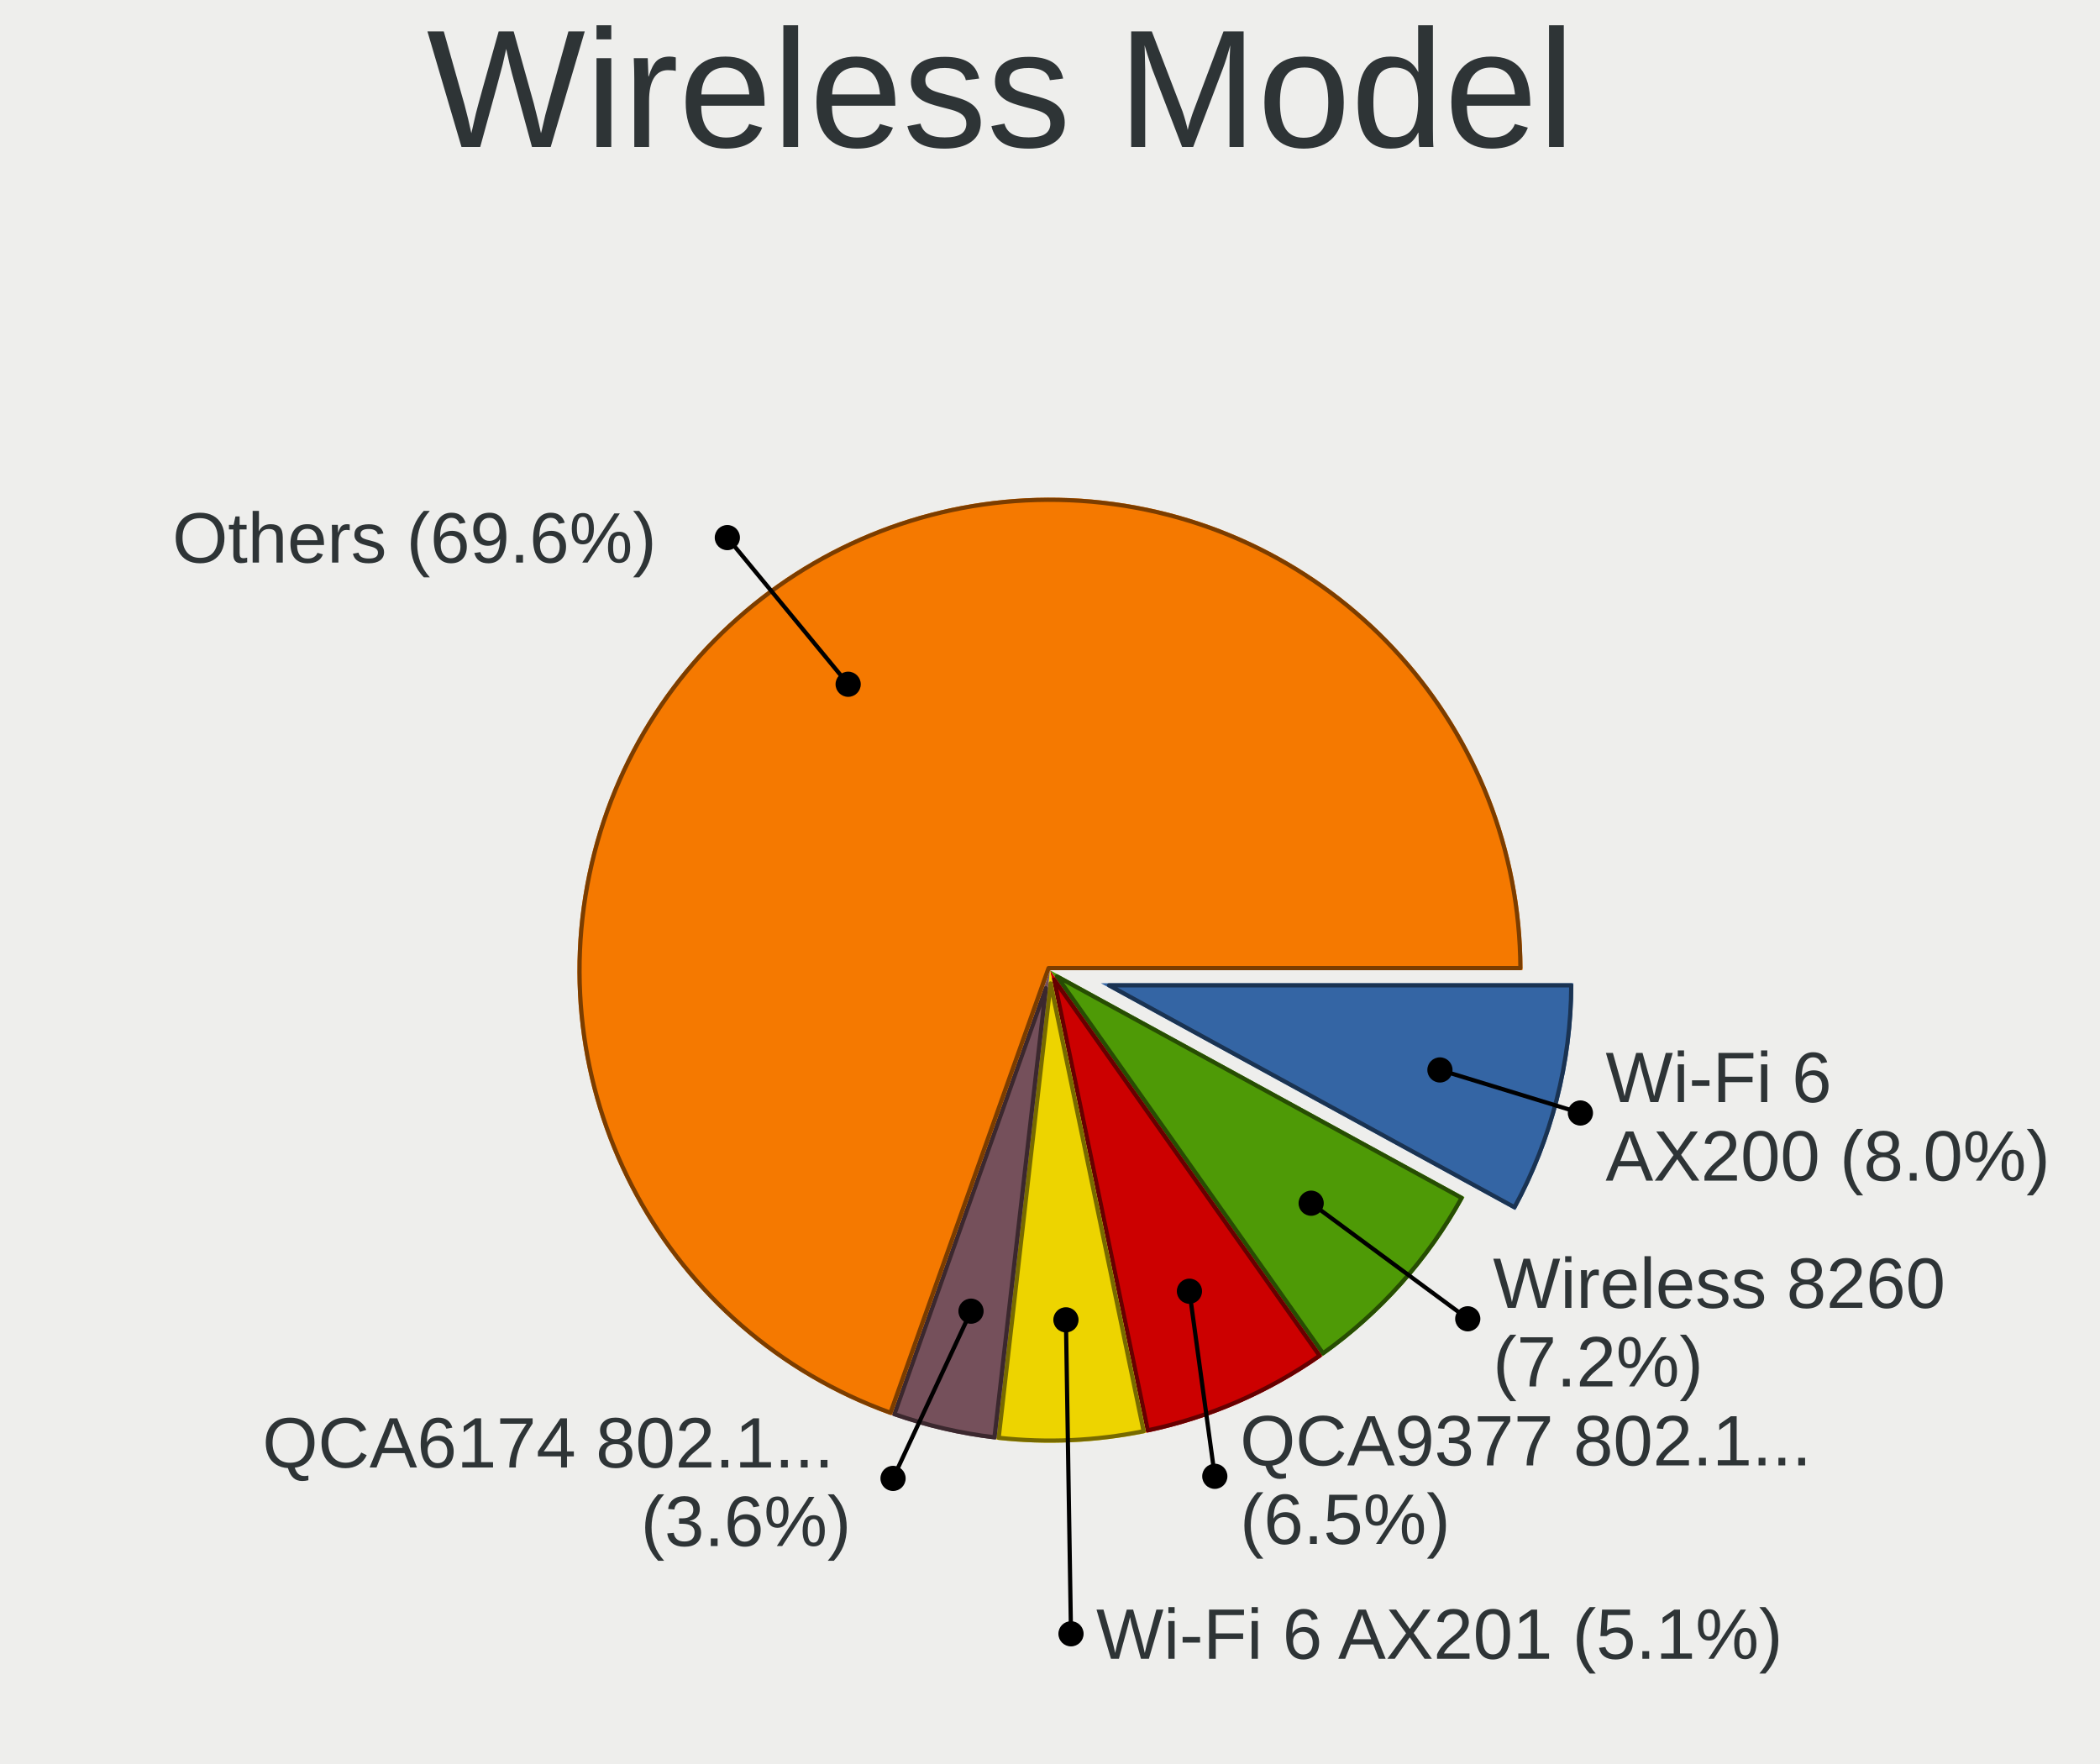
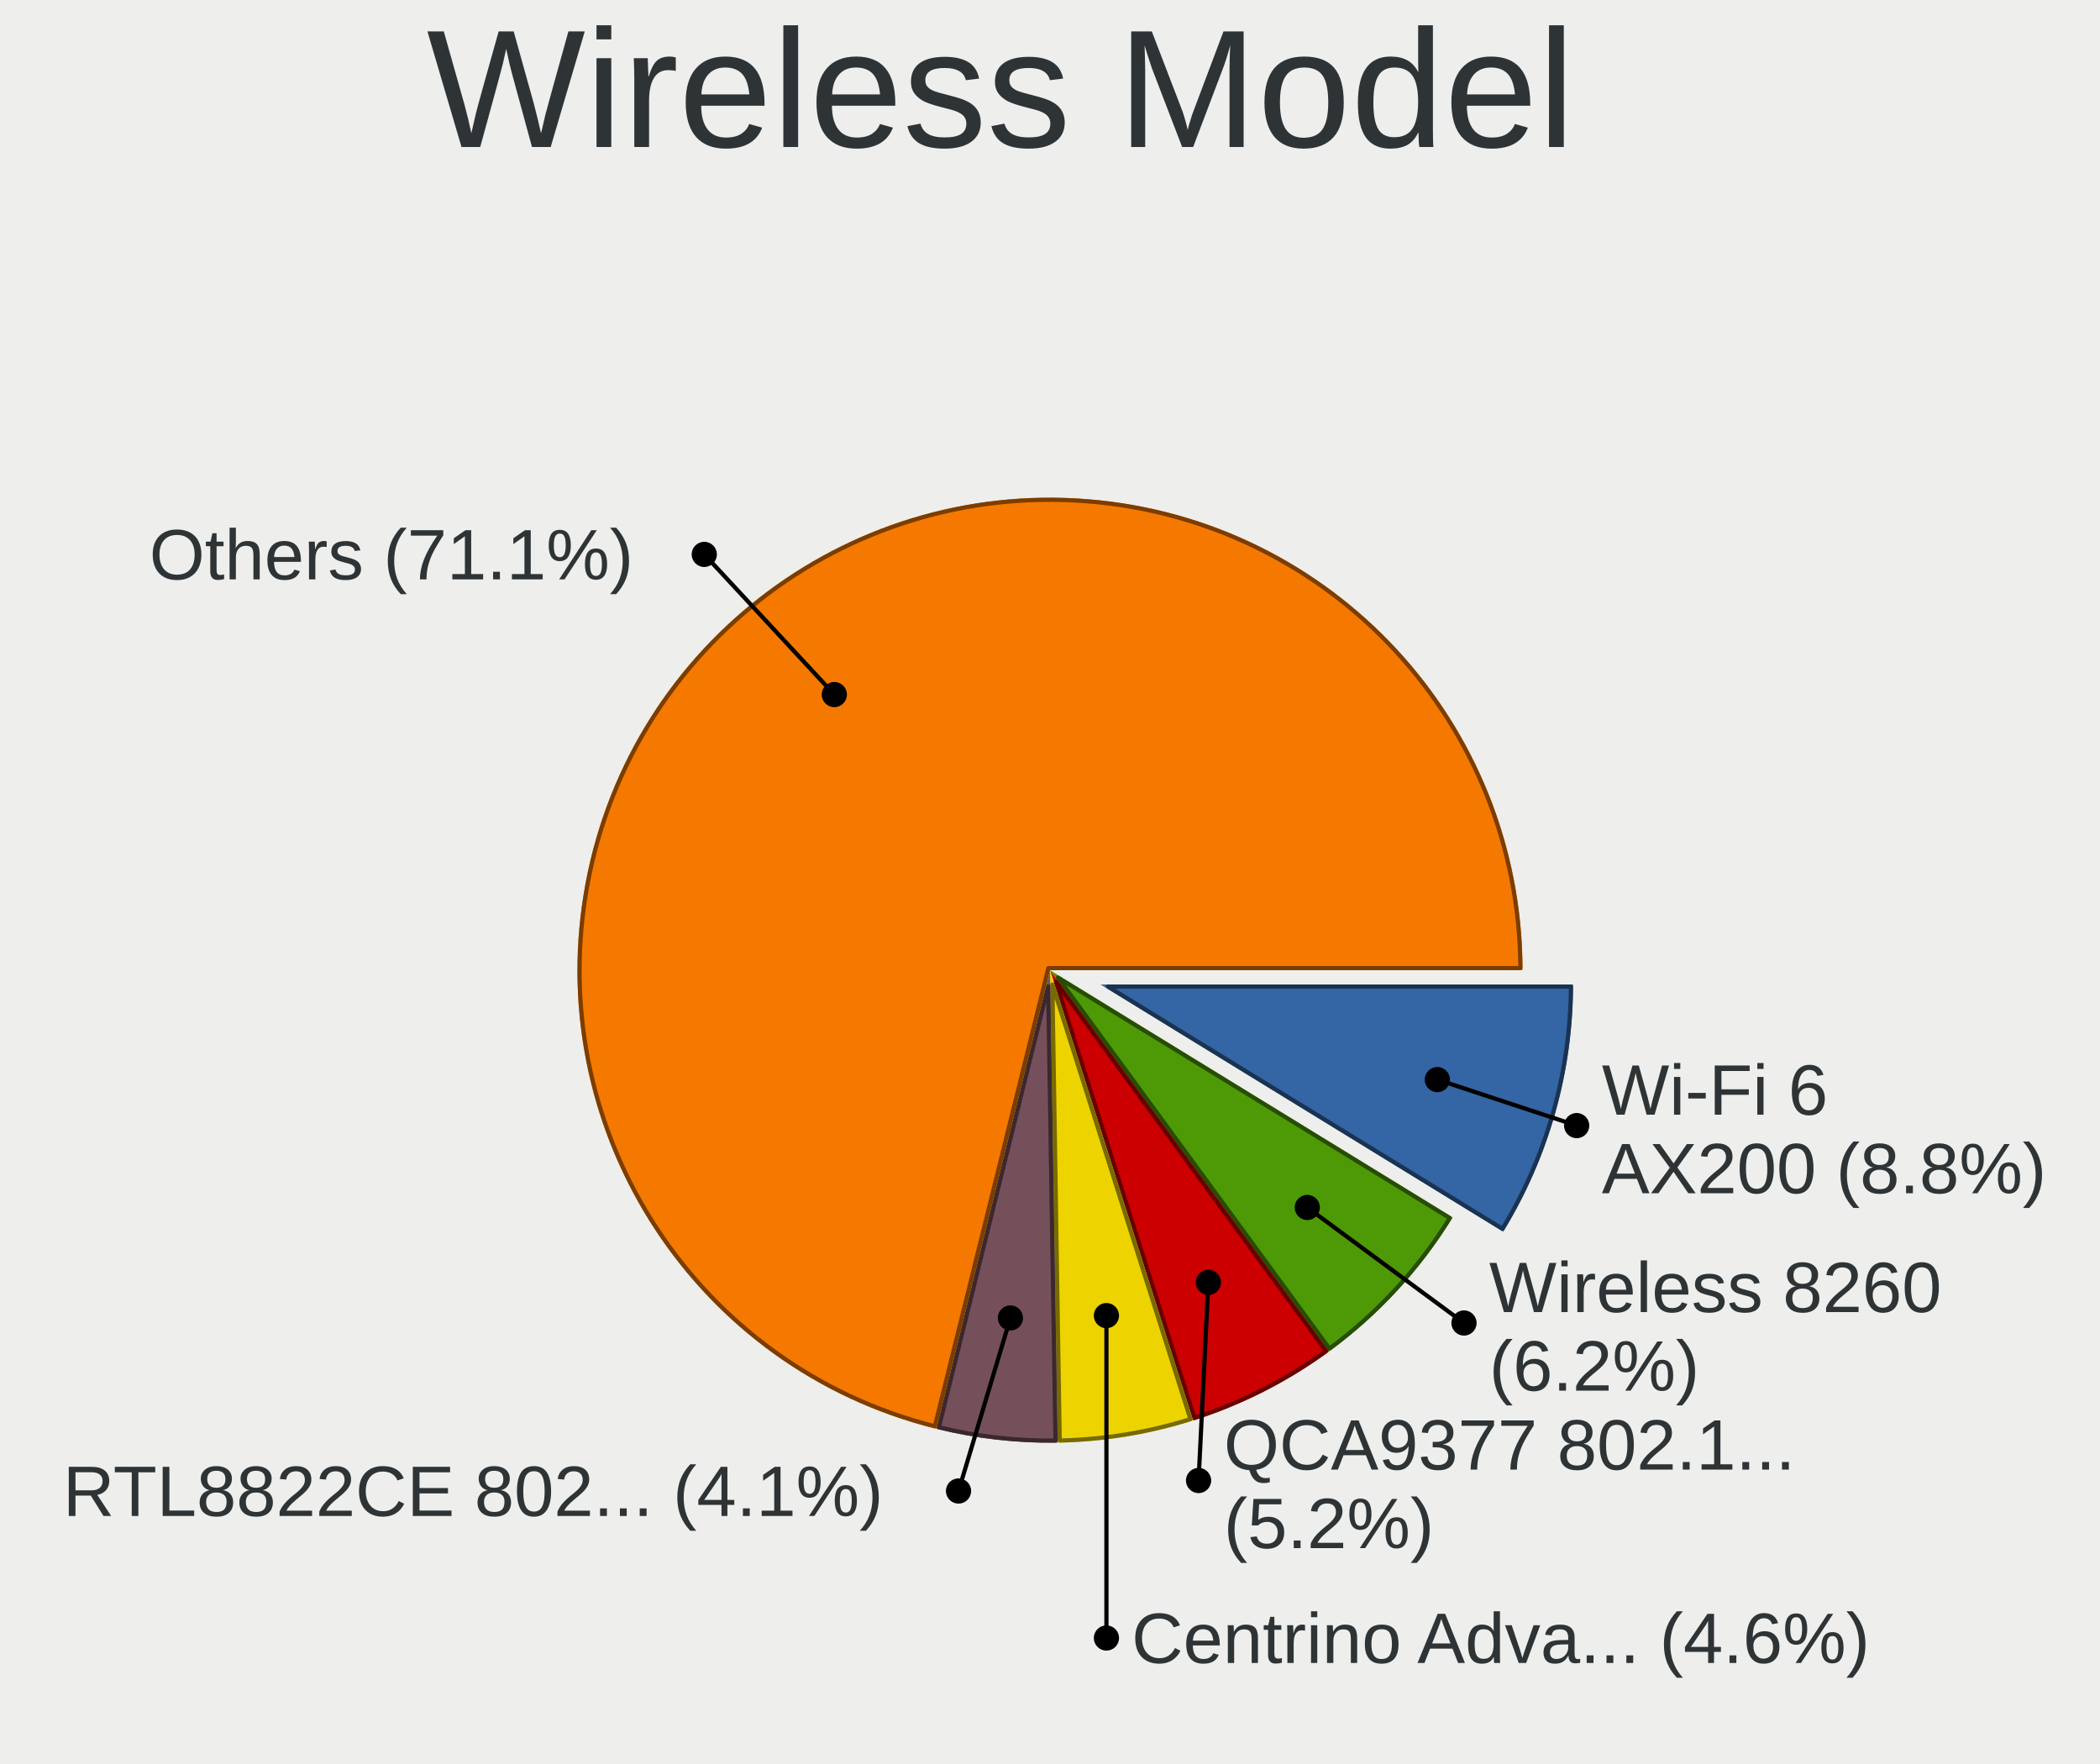
<svg xmlns="http://www.w3.org/2000/svg" width="500" height="420" version="1.0" id="ezcGraph">
  <defs />
  <g id="ezcGraphChart" color-rendering="optimizeQuality" shape-rendering="geometricPrecision" text-rendering="optimizeLegibility">
    <path d=" M 0,420 L 0,0 L 500,0 L 500,420 L 0,420 z " style="fill: #eeeeec; fill-opacity: 1.00; stroke: none;" id="ezcGraphPolygon_1" />
    <path d=" M 0,42 L 0,0 L 500,0 L 500,42 L 0,42 z " style="fill: #000000; fill-opacity: 0.00; stroke: none;" id="ezcGraphPolygon_2" />
-     <path d="M 262.11,234.10 L 374.61,234.10 A 112.50,112.50 0 0,1 360.79,288.12 z" style="fill: #3465a4; fill-opacity: 1.00; stroke: none; cursor: pointer;" id="ezcGraphCircleSector_4" />
-     <path d="M 264.06,234.60 L 374.11,234.60 A 112.00,112.00 0 0,1 360.59,287.44 z" style="fill: none; stroke: #1a3352; stroke-width: 1; stroke-opacity: 1.00; stroke-linecap: round; stroke-linejoin: round;" id="ezcGraphCircleSector_5" />
-     <path d="M 250.00,231.00 L 348.68,285.02 A 112.50,112.50 0 0,1 314.88,322.91 z" style="fill: #4e9a06; fill-opacity: 1.00; stroke: none; cursor: pointer;" id="ezcGraphCircleSector_6" />
-     <path d="M 251.65,232.47 L 348.00,285.22 A 112.00,112.00 0 0,1 315.00,322.21 z" style="fill: none; stroke: #274d03; stroke-width: 1; stroke-opacity: 1.00; stroke-linecap: round; stroke-linejoin: round;" id="ezcGraphCircleSector_7" />
-     <path d="M 250.00,231.00 L 314.88,322.91 A 112.50,112.50 0 0,1 272.89,341.15 z" style="fill: #cc0000; fill-opacity: 1.00; stroke: none; cursor: pointer;" id="ezcGraphCircleSector_8" />
-     <path d="M 250.98,233.25 L 314.18,322.79 A 112.00,112.00 0 0,1 273.28,340.56 z" style="fill: none; stroke: #660000; stroke-width: 1; stroke-opacity: 1.00; stroke-linecap: round; stroke-linejoin: round;" id="ezcGraphCircleSector_9" />
-     <path d="M 250.00,231.00 L 272.89,341.15 A 112.50,112.50 0 0,1 237.22,342.77 z" style="fill: #edd400; fill-opacity: 1.00; stroke: none; cursor: pointer;" id="ezcGraphCircleSector_10" />
-     <path d="M 250.14,234.15 L 272.30,340.76 A 112.00,112.00 0 0,1 237.78,342.33 z" style="fill: none; stroke: #776a00; stroke-width: 1; stroke-opacity: 1.00; stroke-linecap: round; stroke-linejoin: round;" id="ezcGraphCircleSector_11" />
-     <path d="M 250.00,231.00 L 237.22,342.77 A 112.50,112.50 0 0,1 212.33,337.00 z" style="fill: #75505b; fill-opacity: 1.00; stroke: none; cursor: pointer;" id="ezcGraphCircleSector_12" />
-     <path d="M 249.01,235.29 L 236.78,342.22 A 112.00,112.00 0 0,1 212.96,336.70 z" style="fill: none; stroke: #3b282e; stroke-width: 1; stroke-opacity: 1.00; stroke-linecap: round; stroke-linejoin: round;" id="ezcGraphCircleSector_13" />
-     <path d="M 250.00,231.00 L 212.33,337.00 A 112.50,112.50 0 1,1 362.50,231.00 z" style="fill: #f57900; fill-opacity: 1.00; stroke: none;" id="ezcGraphCircleSector_14" />
-     <path d="M 249.65,230.50 L 212.02,336.37 A 112.00,112.00 0 1,1 362.00,230.50 z" style="fill: none; stroke: #7b3d00; stroke-width: 1; stroke-opacity: 1.00; stroke-linecap: round; stroke-linejoin: round;" id="ezcGraphCircleSector_15" />
-     <path d=" M 201.943,162.919 L 173.176,128" style="fill: none; stroke: #000000; stroke-width: 1; stroke-opacity: 1.00; stroke-linecap: round; stroke-linejoin: round;" id="ezcGraphLine_16" />
-     <ellipse cx="201.943" cy="162.919" rx="3" ry="3" style="fill: #000000; fill-opacity: 1.00; stroke: none;" id="ezcGraphCircle_17" />
-     <ellipse cx="173.176" cy="128" rx="3" ry="3" style="fill: #000000; fill-opacity: 1.00; stroke: none;" id="ezcGraphCircle_18" />
-     <path d=" M 231.192,312.183 L 212.631,352" style="fill: none; stroke: #000000; stroke-width: 1; stroke-opacity: 1.00; stroke-linecap: round; stroke-linejoin: round;" id="ezcGraphLine_20" />
-     <ellipse cx="231.192" cy="312.183" rx="3" ry="3" style="fill: #000000; fill-opacity: 1.00; stroke: none;" id="ezcGraphCircle_21" />
-     <ellipse cx="212.631" cy="352" rx="3" ry="3" style="fill: #000000; fill-opacity: 1.00; stroke: none;" id="ezcGraphCircle_22" />
-     <path d=" M 342.844,254.748 L 376.287,265" style="fill: none; stroke: #000000; stroke-width: 1; stroke-opacity: 1.00; stroke-linecap: round; stroke-linejoin: round;" id="ezcGraphLine_24" />
-     <ellipse cx="342.844" cy="254.748" rx="3" ry="3" style="fill: #000000; fill-opacity: 1.00; stroke: none;" id="ezcGraphCircle_25" />
-     <ellipse cx="376.287" cy="265" rx="3" ry="3" style="fill: #000000; fill-opacity: 1.00; stroke: none;" id="ezcGraphCircle_26" />
-     <path d=" M 312.182,286.478 L 349.467,314" style="fill: none; stroke: #000000; stroke-width: 1; stroke-opacity: 1.00; stroke-linecap: round; stroke-linejoin: round;" id="ezcGraphLine_28" />
-     <ellipse cx="312.182" cy="286.478" rx="3" ry="3" style="fill: #000000; fill-opacity: 1.00; stroke: none;" id="ezcGraphCircle_29" />
-     <ellipse cx="349.467" cy="314" rx="3" ry="3" style="fill: #000000; fill-opacity: 1.00; stroke: none;" id="ezcGraphCircle_30" />
-     <path d=" M 283.2,307.434 L 289.238,351.5" style="fill: none; stroke: #000000; stroke-width: 1; stroke-opacity: 1.00; stroke-linecap: round; stroke-linejoin: round;" id="ezcGraphLine_32" />
-     <ellipse cx="283.2" cy="307.434" rx="3" ry="3" style="fill: #000000; fill-opacity: 1.00; stroke: none;" id="ezcGraphCircle_33" />
-     <ellipse cx="289.238" cy="351.5" rx="3" ry="3" style="fill: #000000; fill-opacity: 1.00; stroke: none;" id="ezcGraphCircle_34" />
-     <path d=" M 253.793,314.247 L 255,389" style="fill: none; stroke: #000000; stroke-width: 1; stroke-opacity: 1.00; stroke-linecap: round; stroke-linejoin: round;" id="ezcGraphLine_36" />
-     <ellipse cx="253.793" cy="314.247" rx="3" ry="3" style="fill: #000000; fill-opacity: 1.00; stroke: none;" id="ezcGraphCircle_37" />
-     <ellipse cx="255" cy="389" rx="3" ry="3" style="fill: #000000; fill-opacity: 1.00; stroke: none;" id="ezcGraphCircle_38" />
+     <path d="M 262.03,234.40 L 374.53,234.40 A 112.50,112.50 0 0,1 357.90,293.26 z" style="fill: #3465a4; fill-opacity: 1.00; stroke: none; cursor: pointer;" id="ezcGraphCircleSector_4" />
+     <path d="M 263.80,234.90 L 374.03,234.90 A 112.00,112.00 0 0,1 357.74,292.57 z" style="fill: none; stroke: #1a3352; stroke-width: 1; stroke-opacity: 1.00; stroke-linecap: round; stroke-linejoin: round;" id="ezcGraphCircleSector_5" />
+     <path d="M 250.00,231.00 L 345.87,289.86 A 112.50,112.50 0 0,1 316.42,321.80 z" style="fill: #4e9a06; fill-opacity: 1.00; stroke: none; cursor: pointer;" id="ezcGraphCircleSector_6" />
+     <path d="M 251.90,232.76 L 345.19,290.02 A 112.00,112.00 0 0,1 316.53,321.10 z" style="fill: none; stroke: #274d03; stroke-width: 1; stroke-opacity: 1.00; stroke-linecap: round; stroke-linejoin: round;" id="ezcGraphCircleSector_7" />
+     <path d="M 250.00,231.00 L 316.42,321.80 A 112.50,112.50 0 0,1 284.07,338.22 z" style="fill: #cc0000; fill-opacity: 1.00; stroke: none; cursor: pointer;" id="ezcGraphCircleSector_8" />
+     <path d="M 251.40,233.77 L 315.72,321.69 A 112.00,112.00 0 0,1 284.40,337.59 z" style="fill: none; stroke: #660000; stroke-width: 1; stroke-opacity: 1.00; stroke-linecap: round; stroke-linejoin: round;" id="ezcGraphCircleSector_9" />
+     <path d="M 250.00,231.00 L 284.07,338.22 A 112.50,112.50 0 0,1 251.82,343.49 z" style="fill: #edd400; fill-opacity: 1.00; stroke: none; cursor: pointer;" id="ezcGraphCircleSector_10" />
+     <path d="M 250.56,234.40 L 283.44,337.89 A 112.00,112.00 0 0,1 252.31,342.98 z" style="fill: none; stroke: #776a00; stroke-width: 1; stroke-opacity: 1.00; stroke-linecap: round; stroke-linejoin: round;" id="ezcGraphCircleSector_11" />
+     <path d="M 250.00,231.00 L 251.82,343.49 A 112.50,112.50 0 0,1 222.94,340.20 z" style="fill: #75505b; fill-opacity: 1.00; stroke: none; cursor: pointer;" id="ezcGraphCircleSector_12" />
+     <path d="M 249.56,234.85 L 251.31,342.99 A 112.00,112.00 0 0,1 223.55,339.83 z" style="fill: none; stroke: #3b282e; stroke-width: 1; stroke-opacity: 1.00; stroke-linecap: round; stroke-linejoin: round;" id="ezcGraphCircleSector_13" />
+     <path d="M 250.00,231.00 L 222.94,340.20 A 112.50,112.50 0 1,1 362.50,231.00 z" style="fill: #f57900; fill-opacity: 1.00; stroke: none;" id="ezcGraphCircleSector_14" />
+     <path d="M 249.61,230.50 L 222.58,339.59 A 112.00,112.00 0 1,1 362.00,230.50 z" style="fill: none; stroke: #7b3d00; stroke-width: 1; stroke-opacity: 1.00; stroke-linecap: round; stroke-linejoin: round;" id="ezcGraphCircleSector_15" />
+     <path d=" M 198.648,165.369 L 167.685,132" style="fill: none; stroke: #000000; stroke-width: 1; stroke-opacity: 1.00; stroke-linecap: round; stroke-linejoin: round;" id="ezcGraphLine_16" />
+     <ellipse cx="198.648" cy="165.369" rx="3" ry="3" style="fill: #000000; fill-opacity: 1.00; stroke: none;" id="ezcGraphCircle_17" />
+     <ellipse cx="167.685" cy="132" rx="3" ry="3" style="fill: #000000; fill-opacity: 1.00; stroke: none;" id="ezcGraphCircle_18" />
+     <path d=" M 240.574,313.798 L 228.22,355" style="fill: none; stroke: #000000; stroke-width: 1; stroke-opacity: 1.00; stroke-linecap: round; stroke-linejoin: round;" id="ezcGraphLine_20" />
+     <ellipse cx="240.574" cy="313.798" rx="3" ry="3" style="fill: #000000; fill-opacity: 1.00; stroke: none;" id="ezcGraphCircle_21" />
+     <ellipse cx="228.22" cy="355" rx="3" ry="3" style="fill: #000000; fill-opacity: 1.00; stroke: none;" id="ezcGraphCircle_22" />
+     <path d=" M 342.225,257.05 L 375.399,268" style="fill: none; stroke: #000000; stroke-width: 1; stroke-opacity: 1.00; stroke-linecap: round; stroke-linejoin: round;" id="ezcGraphLine_24" />
+     <ellipse cx="342.225" cy="257.05" rx="3" ry="3" style="fill: #000000; fill-opacity: 1.00; stroke: none;" id="ezcGraphCircle_25" />
+     <ellipse cx="375.399" cy="268" rx="3" ry="3" style="fill: #000000; fill-opacity: 1.00; stroke: none;" id="ezcGraphCircle_26" />
+     <path d=" M 311.262,287.492 L 348.569,315" style="fill: none; stroke: #000000; stroke-width: 1; stroke-opacity: 1.00; stroke-linecap: round; stroke-linejoin: round;" id="ezcGraphLine_28" />
+     <ellipse cx="311.262" cy="287.492" rx="3" ry="3" style="fill: #000000; fill-opacity: 1.00; stroke: none;" id="ezcGraphCircle_29" />
+     <ellipse cx="348.569" cy="315" rx="3" ry="3" style="fill: #000000; fill-opacity: 1.00; stroke: none;" id="ezcGraphCircle_30" />
+     <path d=" M 287.712,305.312 L 285.373,352.5" style="fill: none; stroke: #000000; stroke-width: 1; stroke-opacity: 1.00; stroke-linecap: round; stroke-linejoin: round;" id="ezcGraphLine_32" />
+     <ellipse cx="287.712" cy="305.312" rx="3" ry="3" style="fill: #000000; fill-opacity: 1.00; stroke: none;" id="ezcGraphCircle_33" />
+     <ellipse cx="285.373" cy="352.5" rx="3" ry="3" style="fill: #000000; fill-opacity: 1.00; stroke: none;" id="ezcGraphCircle_34" />
+     <path d=" M 263.436,313.243 L 263.436,390" style="fill: none; stroke: #000000; stroke-width: 1; stroke-opacity: 1.00; stroke-linecap: round; stroke-linejoin: round;" id="ezcGraphLine_36" />
+     <ellipse cx="263.436" cy="313.243" rx="3" ry="3" style="fill: #000000; fill-opacity: 1.00; stroke: none;" id="ezcGraphCircle_37" />
+     <ellipse cx="263.436" cy="390" rx="3" ry="3" style="fill: #000000; fill-opacity: 1.00; stroke: none;" id="ezcGraphCircle_38" />
    <g id="ezcGraphTextBox_3">
      <path d=" M 101.1,42 L 101.1,0.5 L 399.4,0.5 L 399.4,42 L 101.1,42 z " style="fill: #ffffff; fill-opacity: 0.00; stroke: none;" id="ezcGraphPolygon_40" />
      <text id="ezcGraphTextBox_3_text" x="101.6" text-length="296.8px" y="35" style="font-size: 40px; font-family: 'Arial'; fill: #2e3436; fill-opacity: 1.00; stroke: none;">Wireless Model</text>
    </g>
    <g id="ezcGraphTextBox_19">
-       <path d=" M 40.536,137.5 L 40.536,119 L 168.176,119 L 168.176,137.5 L 40.536,137.5 z " style="fill: #ffffff; fill-opacity: 0.00; stroke: none;" id="ezcGraphPolygon_41" />
-       <text id="ezcGraphTextBox_19_text" x="41.036" text-length="126.14px" y="133.95" style="font-size: 17px; font-family: 'Arial'; fill: #2e3436; fill-opacity: 1.00; stroke: none;">Others (69.6%)</text>
+       <path d=" M 35.045,141.5 L 35.045,123 L 162.685,123 L 162.685,141.5 L 35.045,141.5 z " style="fill: #ffffff; fill-opacity: 0.00; stroke: none;" id="ezcGraphPolygon_41" />
+       <text id="ezcGraphTextBox_19_text" x="35.545" text-length="126.14px" y="137.95" style="font-size: 17px; font-family: 'Arial'; fill: #2e3436; fill-opacity: 1.00; stroke: none;">Others (71.1%)</text>
    </g>
    <g id="ezcGraphTextBox_23" style=" cursor: pointer;">
-       <path d=" M 61.971,370.05 L 61.971,334.45 L 207.631,334.45 L 207.631,370.05 L 61.971,370.05 z " style="fill: #ffffff; fill-opacity: 0.00; stroke: none;" id="ezcGraphPolygon_42" />
-       <text id="ezcGraphTextBox_23_text" x="62.471" text-length="144.16px" y="349.4" style="font-size: 17px; font-family: 'Arial'; fill: #2e3436; fill-opacity: 1.00; stroke: none;">QCA6174 802.1...</text>
-       <text id="ezcGraphTextBox_23_text" x="152.571" text-length="54.06px" y="368.1" style="font-size: 17px; font-family: 'Arial'; fill: #2e3436; fill-opacity: 1.00; stroke: none;">(3.6%)</text>
+       <path d=" M 14.49,364.5 L 14.49,346 L 223.22,346 L 223.22,364.5 L 14.49,364.5 z " style="fill: #ffffff; fill-opacity: 0.00; stroke: none;" id="ezcGraphPolygon_42" />
+       <text id="ezcGraphTextBox_23_text" x="14.99" text-length="207.23px" y="360.95" style="font-size: 17px; font-family: 'Arial'; fill: #2e3436; fill-opacity: 1.00; stroke: none;">RTL8822CE 802... (4.1%)</text>
    </g>
    <g id="ezcGraphTextBox_27" style=" cursor: pointer;">
-       <path d=" M 381.787,283.05 L 381.787,247.45 L 491.407,247.45 L 491.407,283.05 L 381.787,283.05 z " style="fill: #ffffff; fill-opacity: 0.00; stroke: none;" id="ezcGraphPolygon_43" />
-       <text id="ezcGraphTextBox_27_text" x="382.287" text-length="63.07px" y="262.4" style="font-size: 17px; font-family: 'Arial'; fill: #2e3436; fill-opacity: 1.00; stroke: none;">Wi-Fi 6</text>
-       <text id="ezcGraphTextBox_27_text" x="382.287" text-length="108.12px" y="281.1" style="font-size: 17px; font-family: 'Arial'; fill: #2e3436; fill-opacity: 1.00; stroke: none;">AX200 (8.0%)</text>
+       <path d=" M 380.899,286.05 L 380.899,250.45 L 490.519,250.45 L 490.519,286.05 L 380.899,286.05 z " style="fill: #ffffff; fill-opacity: 0.00; stroke: none;" id="ezcGraphPolygon_43" />
+       <text id="ezcGraphTextBox_27_text" x="381.399" text-length="63.07px" y="265.4" style="font-size: 17px; font-family: 'Arial'; fill: #2e3436; fill-opacity: 1.00; stroke: none;">Wi-Fi 6</text>
+       <text id="ezcGraphTextBox_27_text" x="381.399" text-length="108.12px" y="284.1" style="font-size: 17px; font-family: 'Arial'; fill: #2e3436; fill-opacity: 1.00; stroke: none;">AX200 (8.8%)</text>
    </g>
    <g id="ezcGraphTextBox_31" style=" cursor: pointer;">
-       <path d=" M 354.967,332.05 L 354.967,296.45 L 473.597,296.45 L 473.597,332.05 L 354.967,332.05 z " style="fill: #ffffff; fill-opacity: 0.00; stroke: none;" id="ezcGraphPolygon_44" />
-       <text id="ezcGraphTextBox_31_text" x="355.467" text-length="117.13px" y="311.4" style="font-size: 17px; font-family: 'Arial'; fill: #2e3436; fill-opacity: 1.00; stroke: none;">Wireless 8260</text>
-       <text id="ezcGraphTextBox_31_text" x="355.467" text-length="54.06px" y="330.1" style="font-size: 17px; font-family: 'Arial'; fill: #2e3436; fill-opacity: 1.00; stroke: none;">(7.2%)</text>
+       <path d=" M 354.069,333.05 L 354.069,297.45 L 472.699,297.45 L 472.699,333.05 L 354.069,333.05 z " style="fill: #ffffff; fill-opacity: 0.00; stroke: none;" id="ezcGraphPolygon_44" />
+       <text id="ezcGraphTextBox_31_text" x="354.569" text-length="117.13px" y="312.4" style="font-size: 17px; font-family: 'Arial'; fill: #2e3436; fill-opacity: 1.00; stroke: none;">Wireless 8260</text>
+       <text id="ezcGraphTextBox_31_text" x="354.569" text-length="54.06px" y="331.1" style="font-size: 17px; font-family: 'Arial'; fill: #2e3436; fill-opacity: 1.00; stroke: none;">(6.2%)</text>
    </g>
    <g id="ezcGraphTextBox_35" style=" cursor: pointer;">
-       <path d=" M 294.738,369.55 L 294.738,333.95 L 440.398,333.95 L 440.398,369.55 L 294.738,369.55 z " style="fill: #ffffff; fill-opacity: 0.00; stroke: none;" id="ezcGraphPolygon_45" />
-       <text id="ezcGraphTextBox_35_text" x="295.238" text-length="144.16px" y="348.9" style="font-size: 17px; font-family: 'Arial'; fill: #2e3436; fill-opacity: 1.00; stroke: none;">QCA9377 802.1...</text>
-       <text id="ezcGraphTextBox_35_text" x="295.238" text-length="54.06px" y="367.6" style="font-size: 17px; font-family: 'Arial'; fill: #2e3436; fill-opacity: 1.00; stroke: none;">(6.5%)</text>
+       <path d=" M 290.873,370.55 L 290.873,334.95 L 436.533,334.95 L 436.533,370.55 L 290.873,370.55 z " style="fill: #ffffff; fill-opacity: 0.00; stroke: none;" id="ezcGraphPolygon_45" />
+       <text id="ezcGraphTextBox_35_text" x="291.373" text-length="144.16px" y="349.9" style="font-size: 17px; font-family: 'Arial'; fill: #2e3436; fill-opacity: 1.00; stroke: none;">QCA9377 802.1...</text>
+       <text id="ezcGraphTextBox_35_text" x="291.373" text-length="54.06px" y="368.6" style="font-size: 17px; font-family: 'Arial'; fill: #2e3436; fill-opacity: 1.00; stroke: none;">(5.2%)</text>
    </g>
    <g id="ezcGraphTextBox_39" style=" cursor: pointer;">
-       <path d=" M 260.5,398.5 L 260.5,380 L 442.2,380 L 442.2,398.5 L 260.5,398.5 z " style="fill: #ffffff; fill-opacity: 0.00; stroke: none;" id="ezcGraphPolygon_46" />
-       <text id="ezcGraphTextBox_39_text" x="261" text-length="180.2px" y="394.95" style="font-size: 17px; font-family: 'Arial'; fill: #2e3436; fill-opacity: 1.00; stroke: none;">Wi-Fi 6 AX201 (5.1%)</text>
+       <path d=" M 268.936,399.5 L 268.936,381 L 477.666,381 L 477.666,399.5 L 268.936,399.5 z " style="fill: #ffffff; fill-opacity: 0.00; stroke: none;" id="ezcGraphPolygon_46" />
+       <text id="ezcGraphTextBox_39_text" x="269.436" text-length="207.23px" y="395.95" style="font-size: 17px; font-family: 'Arial'; fill: #2e3436; fill-opacity: 1.00; stroke: none;">Centrino Adva... (4.6%)</text>
    </g>
  </g>
</svg>
